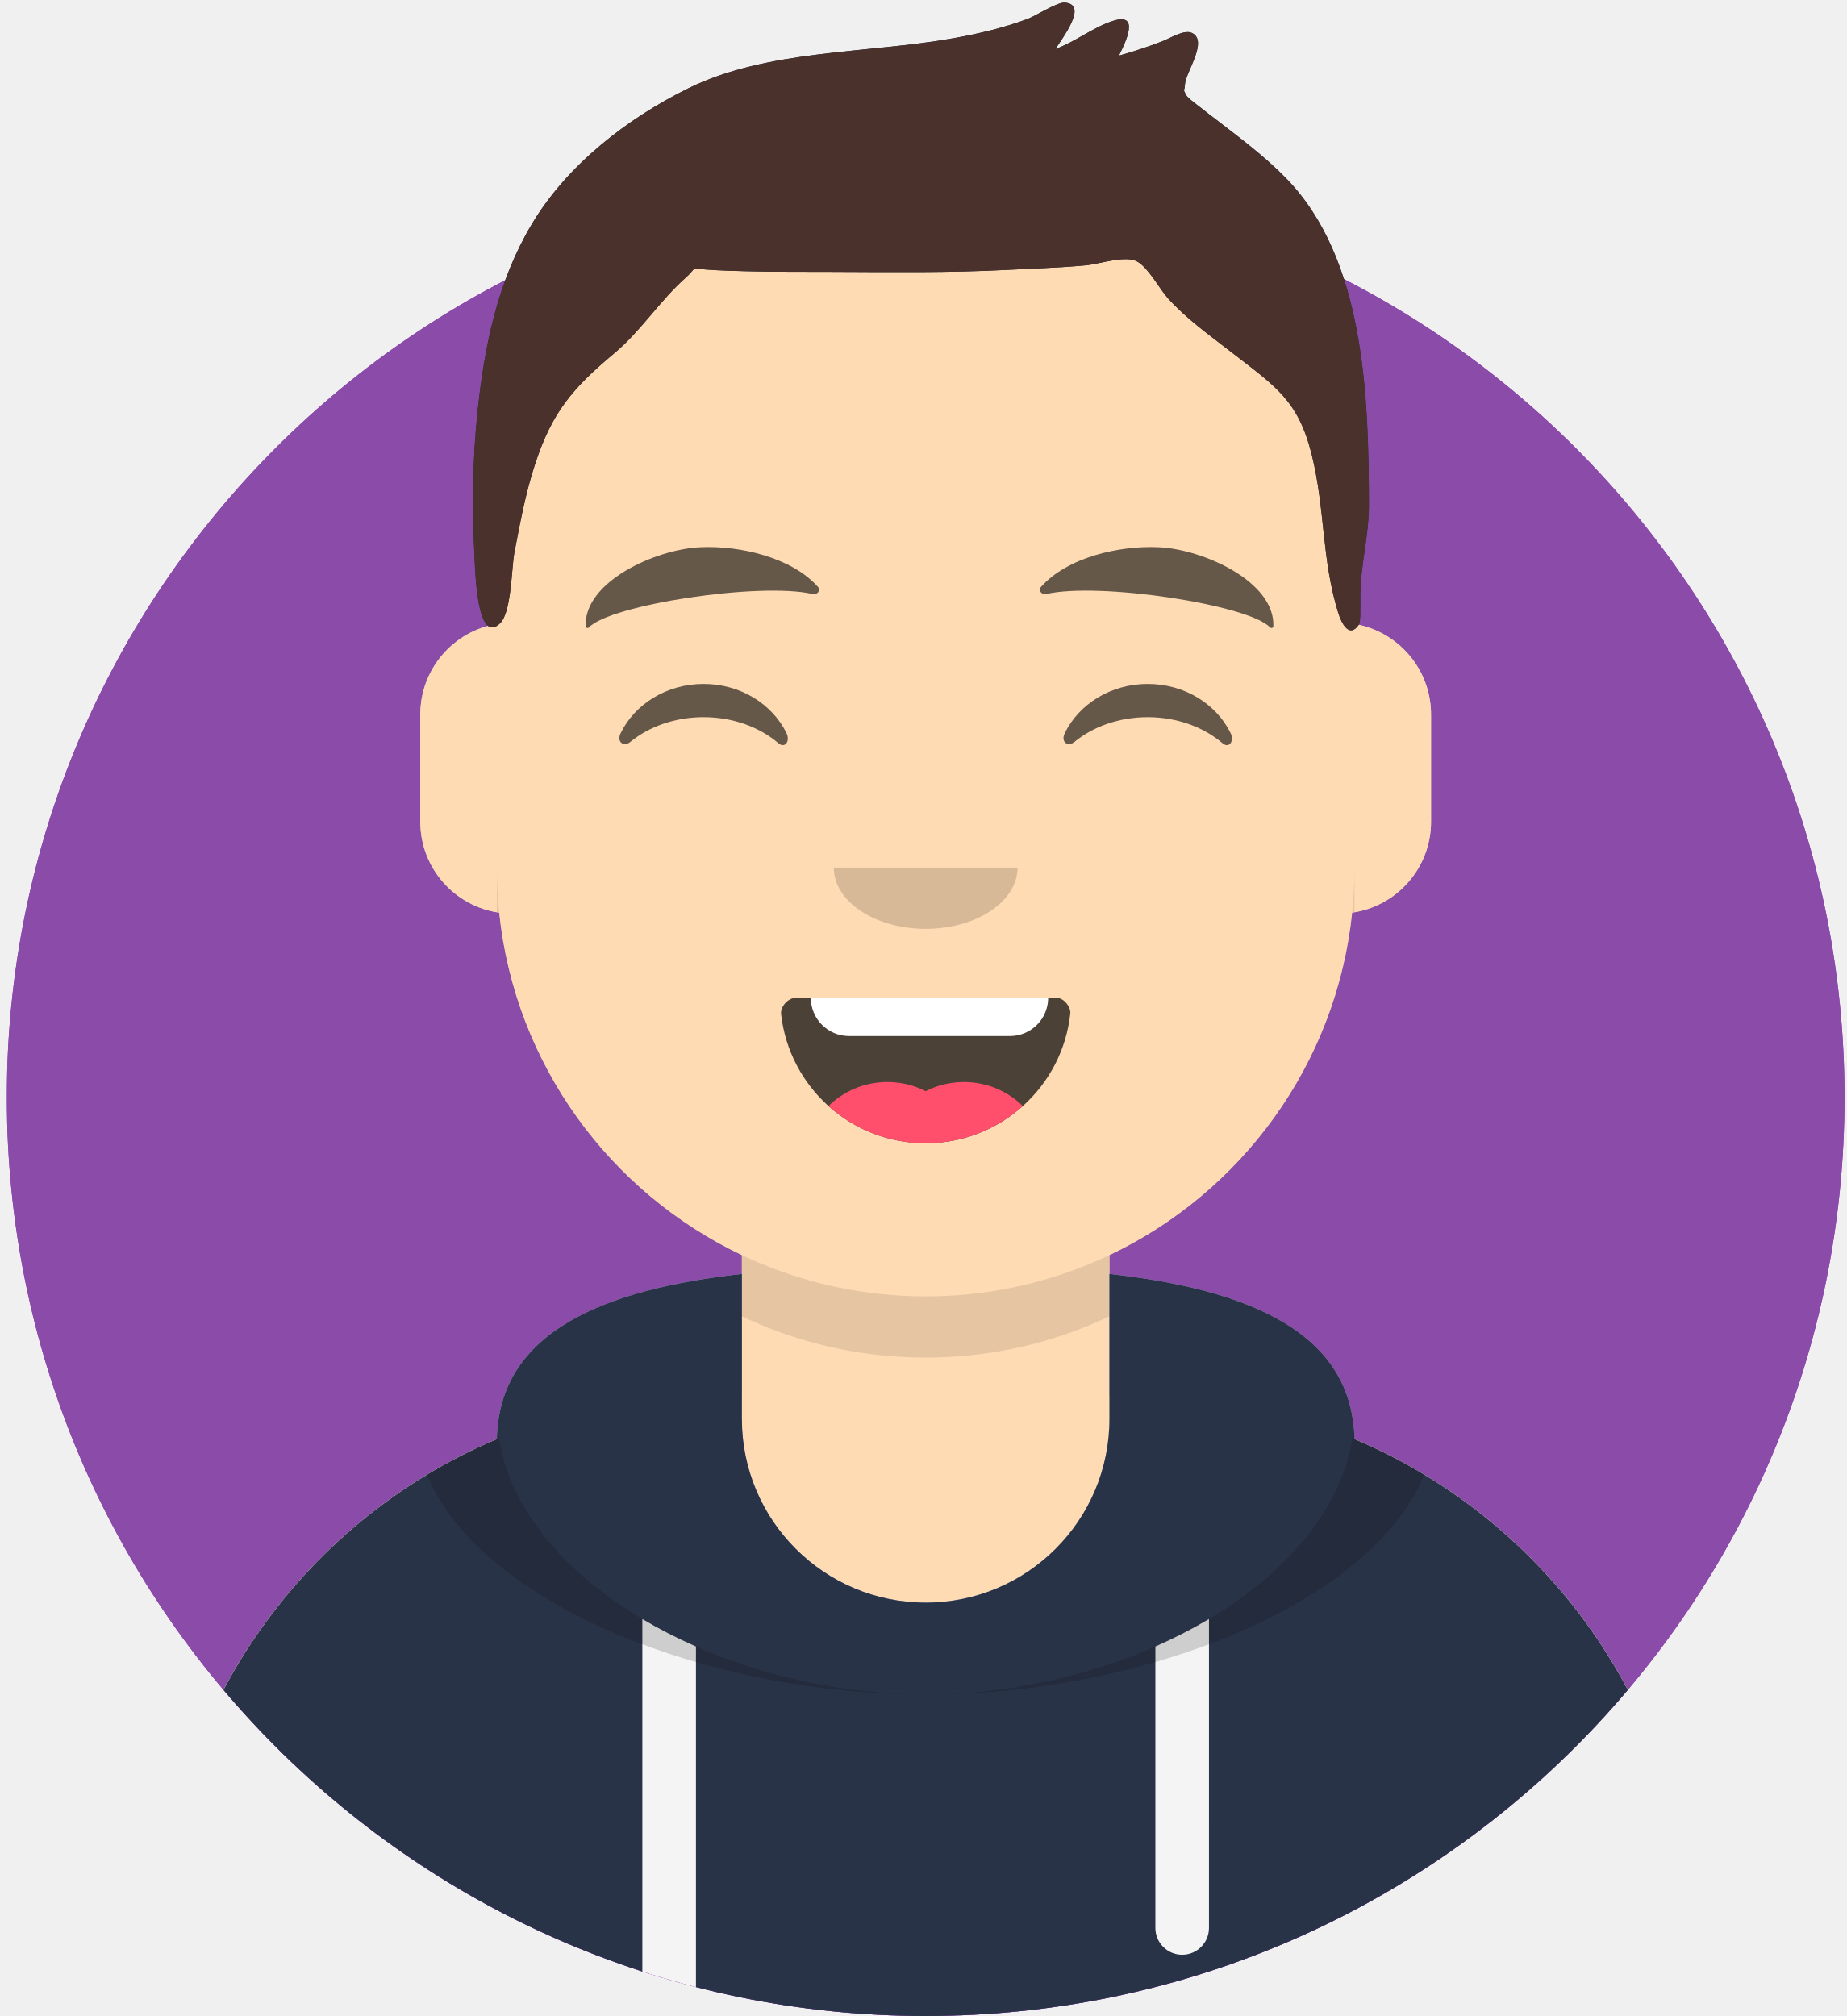
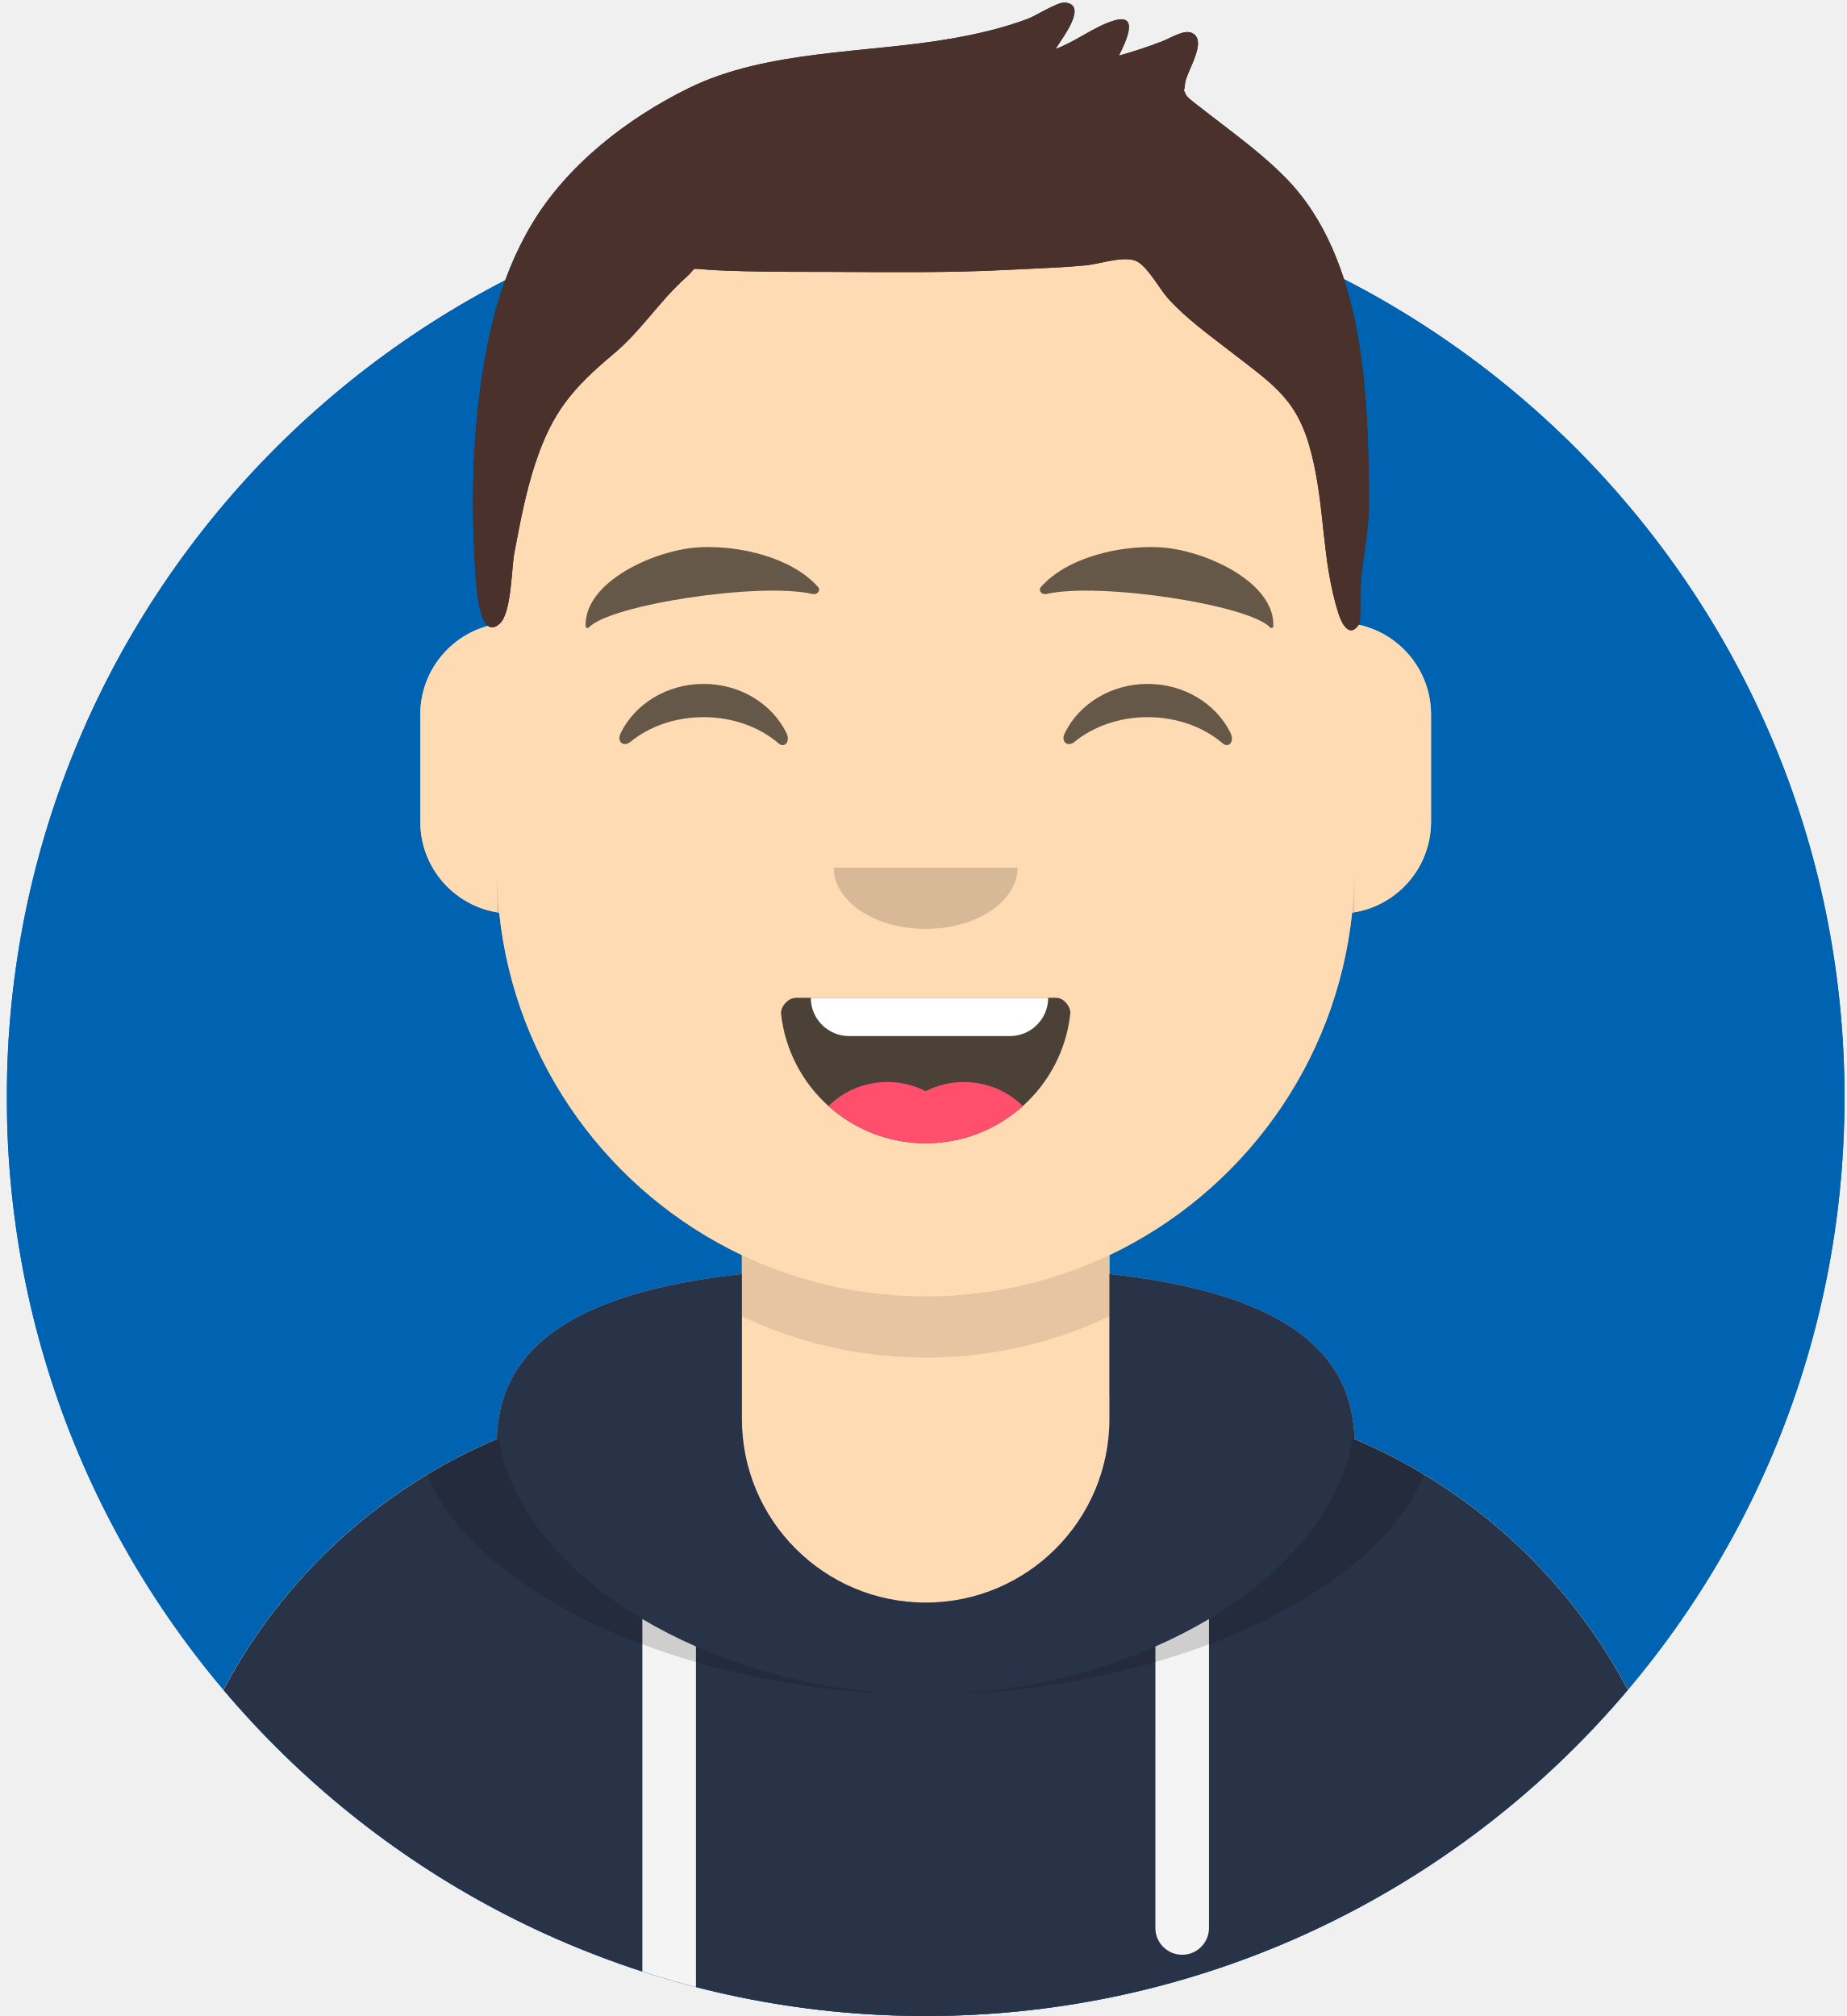
<svg xmlns="http://www.w3.org/2000/svg" xmlns:xlink="http://www.w3.org/1999/xlink" width="217px" height="237px" viewBox="0 0 217 237" version="1.1">
  <defs>
    <circle id="path-1" cx="108" cy="108" r="108" />
    <path d="M-3.19744231e-14,144 L-3.19744231e-14,-1.42108547e-14 L237.6,-1.42108547e-14 L237.6,144 L226.8,144 C226.8,203.647 178.447,252 118.8,252 C59.153,252 10.8,203.647 10.8,144 L10.8,144 L-3.19744231e-14,144 Z" id="path-3" />
    <path d="M90,0 C117.835,-5.11323436e-15 140.4,22.565 140.4,50.4 L140.401,55.949 C145.508,56.807 149.4,61.249 149.4,66.6 L149.4,79.2 C149.4,84.647 145.367,89.152 140.125,89.893 C138.265,107.718 127.114,122.78 111.601,130.149 L111.6,146.7 L115.2,146.7 C150.988,146.7 180,175.712 180,211.5 L180,219.6 L0,219.6 L0,211.5 C-4.38277231e-15,175.712 29.012,146.7 64.8,146.7 L68.4,146.7 L68.4,130.15 C52.886,122.78 41.735,107.718 39.875,89.893 C34.633,89.152 30.6,84.647 30.6,79.2 L30.6,66.6 C30.6,61.249 34.492,56.806 39.6,55.949 L39.6,50.4 C39.6,22.565 62.165,5.11323436e-15 90,0 Z" id="path-5" />
    <path d="M140.401,11.764 C156.691,13.587 169.2,18.597 169.2,31.569 L169.194,31.18 C192.467,41.01 208.8,64.047 208.8,90.9 L208.8,99 L28.8,99 L28.8,90.9 C28.8,64.047 45.133,41.01 68.406,31.18 C68.653,18.496 81.073,13.568 97.2,11.764 L97.2,28.8 C97.2,40.729 106.871,50.4 118.8,50.4 C130.729,50.4 140.4,40.729 140.4,28.8 L140.4,28.8 Z" id="path-7" />
    <path d="M31.606,13.615 C32.558,22.158 39.803,28.8 48.6,28.8 C57.424,28.8 64.687,22.117 65.603,13.536 C65.676,12.845 64.905,11.7 63.938,11.7 C50.534,11.7 40.264,11.7 33.378,11.7 C32.406,11.7 31.511,12.761 31.606,13.615 Z" id="path-9" />
    <rect id="path-11" x="0" y="0" width="237.6" height="252" />
    <path d="M118.135,20.928 C115.651,18.39 112.767,16.236 109.962,14.076 C109.343,13.6 108.715,13.135 108.109,12.641 C107.972,12.528 106.563,11.519 106.394,11.148 C105.988,10.254 106.224,10.95 106.28,9.884 C106.35,8.535 109.1,4.727 107.048,3.854 C106.146,3.47 104.536,4.492 103.67,4.83 C101.977,5.49 100.263,6.054 98.512,6.54 C99.351,4.869 100.95,1.524 97.944,2.419 C95.603,3.116 93.421,4.91 91.068,5.753 C91.847,4.477 94.96,0.523 92.147,0.302 C91.271,0.233 88.724,1.875 87.782,2.226 C84.959,3.275 82.075,3.953 79.111,4.487 C69.033,6.304 57.248,5.786 47.923,10.374 C40.735,13.911 33.636,19.4 29.484,26.389 C25.481,33.125 23.984,40.498 23.146,48.217 C22.532,53.882 22.482,59.738 22.769,65.424 C22.863,67.287 23.073,75.874 25.779,73.273 C27.127,71.978 27.117,66.745 27.457,64.974 C28.133,61.451 28.783,57.911 29.91,54.5 C31.895,48.49 34.238,45.687 39.184,41.547 C42.359,38.89 44.588,35.3 47.625,32.62 C48.99,31.416 47.949,31.542 50.143,31.7 C51.616,31.806 53.097,31.846 54.574,31.885 C57.99,31.974 61.412,31.951 64.829,31.963 C71.711,31.988 78.561,32.085 85.437,31.725 C88.492,31.565 91.556,31.478 94.603,31.195 C96.306,31.038 99.326,29.947 100.728,30.78 C102.01,31.543 103.342,34.034 104.263,35.054 C106.438,37.464 109.032,39.305 111.576,41.282 C116.881,45.403 119.559,46.98 121.17,53.421 C122.775,59.838 122.325,65.791 124.312,72.106 C124.662,73.217 125.586,75.13 126.726,73.415 C126.937,73.096 126.883,71.345 126.883,70.337 C126.883,66.27 127.913,63.218 127.9,59.123 C127.849,46.674 127.447,30.442 118.135,20.928 Z" id="path-13" />
  </defs>
  <g id="Website" stroke="none" stroke-width="1" fill="none" fill-rule="evenodd">
    <g id="mf-avatar" transform="translate(-10, -15)">
      <g id="Circle" transform="translate(10.8, 36)">
        <mask id="mask-2" fill="white">
          <use xlink:href="#path-1" />
        </mask>
-         <use id="Circle-Background" fill="#972dc2" xlink:href="#path-1" />
-         <g id="🖍-Circle-Color" mask="url(#mask-2)" fill="#8a4ca8">
+         <use id="Circle-Background" fill="#0063B2" xlink:href="#path-1" />
+         <g id="🖍-Circle-Color" mask="url(#mask-2)" fill="#0063B2">
          <rect id="🖍Color" x="0" y="0" width="216.445" height="216" />
        </g>
      </g>
      <mask id="mask-4" fill="white">
        <use xlink:href="#path-3" />
      </mask>
      <g id="Mask" />
      <g id="Avataaar" mask="url(#mask-4)">
        <g id="Body" transform="translate(28.8, 32.4)">
          <mask id="mask-6" fill="white">
            <use xlink:href="#path-5" />
          </mask>
          <use fill="#D0C6AC" xlink:href="#path-5" />
          <g id="Skin/👶🏻-05-Pale" mask="url(#mask-6)" fill="#FFDBB4">
            <g transform="translate(-28.8, 0)" id="Color">
              <rect x="0" y="0" width="238.384" height="220.355" />
            </g>
          </g>
          <path d="M39.6,84.6 C39.6,112.435 62.165,135 90,135 C117.835,135 140.4,112.435 140.4,84.6 L140.4,84.6 L140.4,91.8 C140.4,119.635 117.835,142.2 90,142.2 C62.165,142.2 39.6,119.635 39.6,91.8 Z" id="Neck-Shadow" fill-opacity="0.1" fill="#000000" mask="url(#mask-6)" />
        </g>
        <g id="Clothing/Hoodie" transform="translate(0, 153)">
          <mask id="mask-8" fill="white">
            <use xlink:href="#path-7" />
          </mask>
          <use id="Hoodie" fill="#B7C1DB" fill-rule="evenodd" xlink:href="#path-7" />
          <g id="Color/Palette/Slate" mask="url(#mask-8)" fill="#293347" fill-rule="evenodd">
            <rect id="🖍Color" x="0" y="0" width="238.491" height="99" />
          </g>
          <path d="M91.8,55.565 L91.8,99 L85.5,99 L85.499,52.335 C87.483,53.514 89.592,54.594 91.8,55.565 Z M152.101,52.334 L152.1,88.65 C152.1,90.39 150.69,91.8 148.95,91.8 C147.21,91.8 145.8,90.39 145.8,88.65 L145.801,55.565 C148.009,54.594 150.118,53.513 152.101,52.334 Z" id="Straps" fill="#F4F4F4" fill-rule="evenodd" mask="url(#mask-8)" />
          <path d="M155.733,11.451 C169.28,14.013 178.65,19.118 178.65,29.077 C178.65,46.818 148.916,61.2 118.8,61.2 C88.684,61.2 58.95,46.818 58.95,29.077 C58.95,19.118 68.32,14.013 81.867,11.451 C73.689,14.466 68.4,19.534 68.4,27.969 C68.4,46.322 93.439,61.2 118.8,61.2 C144.161,61.2 169.2,46.322 169.2,27.969 C169.2,19.71 164.13,14.679 156.241,11.642 Z" id="Shadow" fill-opacity="0.16" fill="#000000" fill-rule="evenodd" mask="url(#mask-8)" />
        </g>
        <g id="Face" transform="translate(68.4, 73.8)">
          <g id="Mouth/Smile" transform="translate(1.8, 46.8)">
            <mask id="mask-10" fill="white">
              <use xlink:href="#path-9" />
            </mask>
            <use id="Mouth" fill-opacity="0.7" fill="#000000" fill-rule="evenodd" xlink:href="#path-9" />
            <path d="M39.6,1.8 L58.5,1.8 C60.985,1.8 63,3.815 63,6.3 L63,11.7 C63,14.185 60.985,16.2 58.5,16.2 L39.6,16.2 C37.115,16.2 35.1,14.185 35.1,11.7 L35.1,6.3 C35.1,3.815 37.115,1.8 39.6,1.8 Z" id="Teeth" fill="#FFFFFF" fill-rule="evenodd" mask="url(#mask-10)" />
            <g id="Tongue" stroke-width="1" fill-rule="evenodd" mask="url(#mask-10)" fill="#FF4F6D">
              <g transform="translate(34.2, 21.6)">
                <circle cx="9.9" cy="9.9" r="9.9" />
                <circle cx="18.9" cy="9.9" r="9.9" />
              </g>
            </g>
          </g>
          <g id="Nose/Default" transform="translate(25.2, 36)" fill="#000000" fill-opacity="0.16">
            <path d="M14.4,7.2 C14.4,11.176 19.235,14.4 25.2,14.4 L25.2,14.4 C31.165,14.4 36,11.176 36,7.2" id="Nose" />
          </g>
          <g id="Eyes/Happy-😁" transform="translate(0, 7.2)" fill="#000000" fill-opacity="0.6">
            <path d="M14.544,20.203 C16.206,16.784 19.948,14.4 24.298,14.4 C28.632,14.4 32.363,16.767 34.034,20.166 C34.53,21.176 33.824,22.003 33.112,21.39 C30.906,19.494 27.773,18.309 24.298,18.309 C20.931,18.309 17.886,19.421 15.694,21.214 C14.892,21.87 14.058,21.203 14.544,20.203 Z" id="Squint" />
            <path d="M66.744,20.203 C68.406,16.784 72.148,14.4 76.498,14.4 C80.832,14.4 84.563,16.767 86.234,20.166 C86.73,21.176 86.024,22.003 85.312,21.39 C83.106,19.494 79.973,18.309 76.498,18.309 C73.131,18.309 70.086,19.421 67.894,21.214 C67.092,21.87 66.258,21.203 66.744,20.203 Z" id="Squint" />
          </g>
          <g id="Eyebrow/Natural/Default-Natural" fill="#000000" fill-opacity="0.6">
            <path d="M23.435,5.589 C18.25,6.285 10.164,10.805 10.84,16.036 C10.862,16.207 11.121,16.261 11.233,16.118 C13.471,13.248 30.774,9.033 37.075,9.913 C37.652,9.994 38.032,9.399 37.639,9.027 C34.269,5.845 28.08,4.961 23.435,5.589" id="Eyebrow" transform="translate(24.3, 10.8) rotate(5) translate(-24.3, -10.8) " />
            <path d="M76.535,5.589 C71.35,6.285 63.264,10.805 63.94,16.036 C63.962,16.207 64.221,16.261 64.333,16.118 C66.571,13.248 83.874,9.033 90.175,9.913 C90.752,9.994 91.132,9.399 90.739,9.027 C87.369,5.845 81.18,4.961 76.535,5.589" id="Eyebrow" transform="translate(77.4, 10.8) scale(-1, 1) rotate(5) translate(-77.4, -10.8) " />
          </g>
        </g>
        <g id="Top">
          <mask id="mask-12" fill="white">
            <use xlink:href="#path-11" />
          </mask>
          <g id="Mask" />
          <g mask="url(#mask-12)">
            <g transform="translate(43, 15)">
              <mask id="mask-14" fill="white">
                <use xlink:href="#path-13" />
              </mask>
              <use id="Short-Hair" stroke="none" fill="#1F3140" fill-rule="evenodd" xlink:href="#path-13" />
              <g id="Color/Hair/Brown-Dark" stroke="none" fill="none" mask="url(#mask-14)" fill-rule="evenodd">
                <g transform="translate(-43.1, -15)" fill="#4A312C" id="Color">
                  <rect x="0" y="0" width="239.107" height="252.406" />
                </g>
              </g>
            </g>
          </g>
        </g>
      </g>
    </g>
  </g>
</svg>
